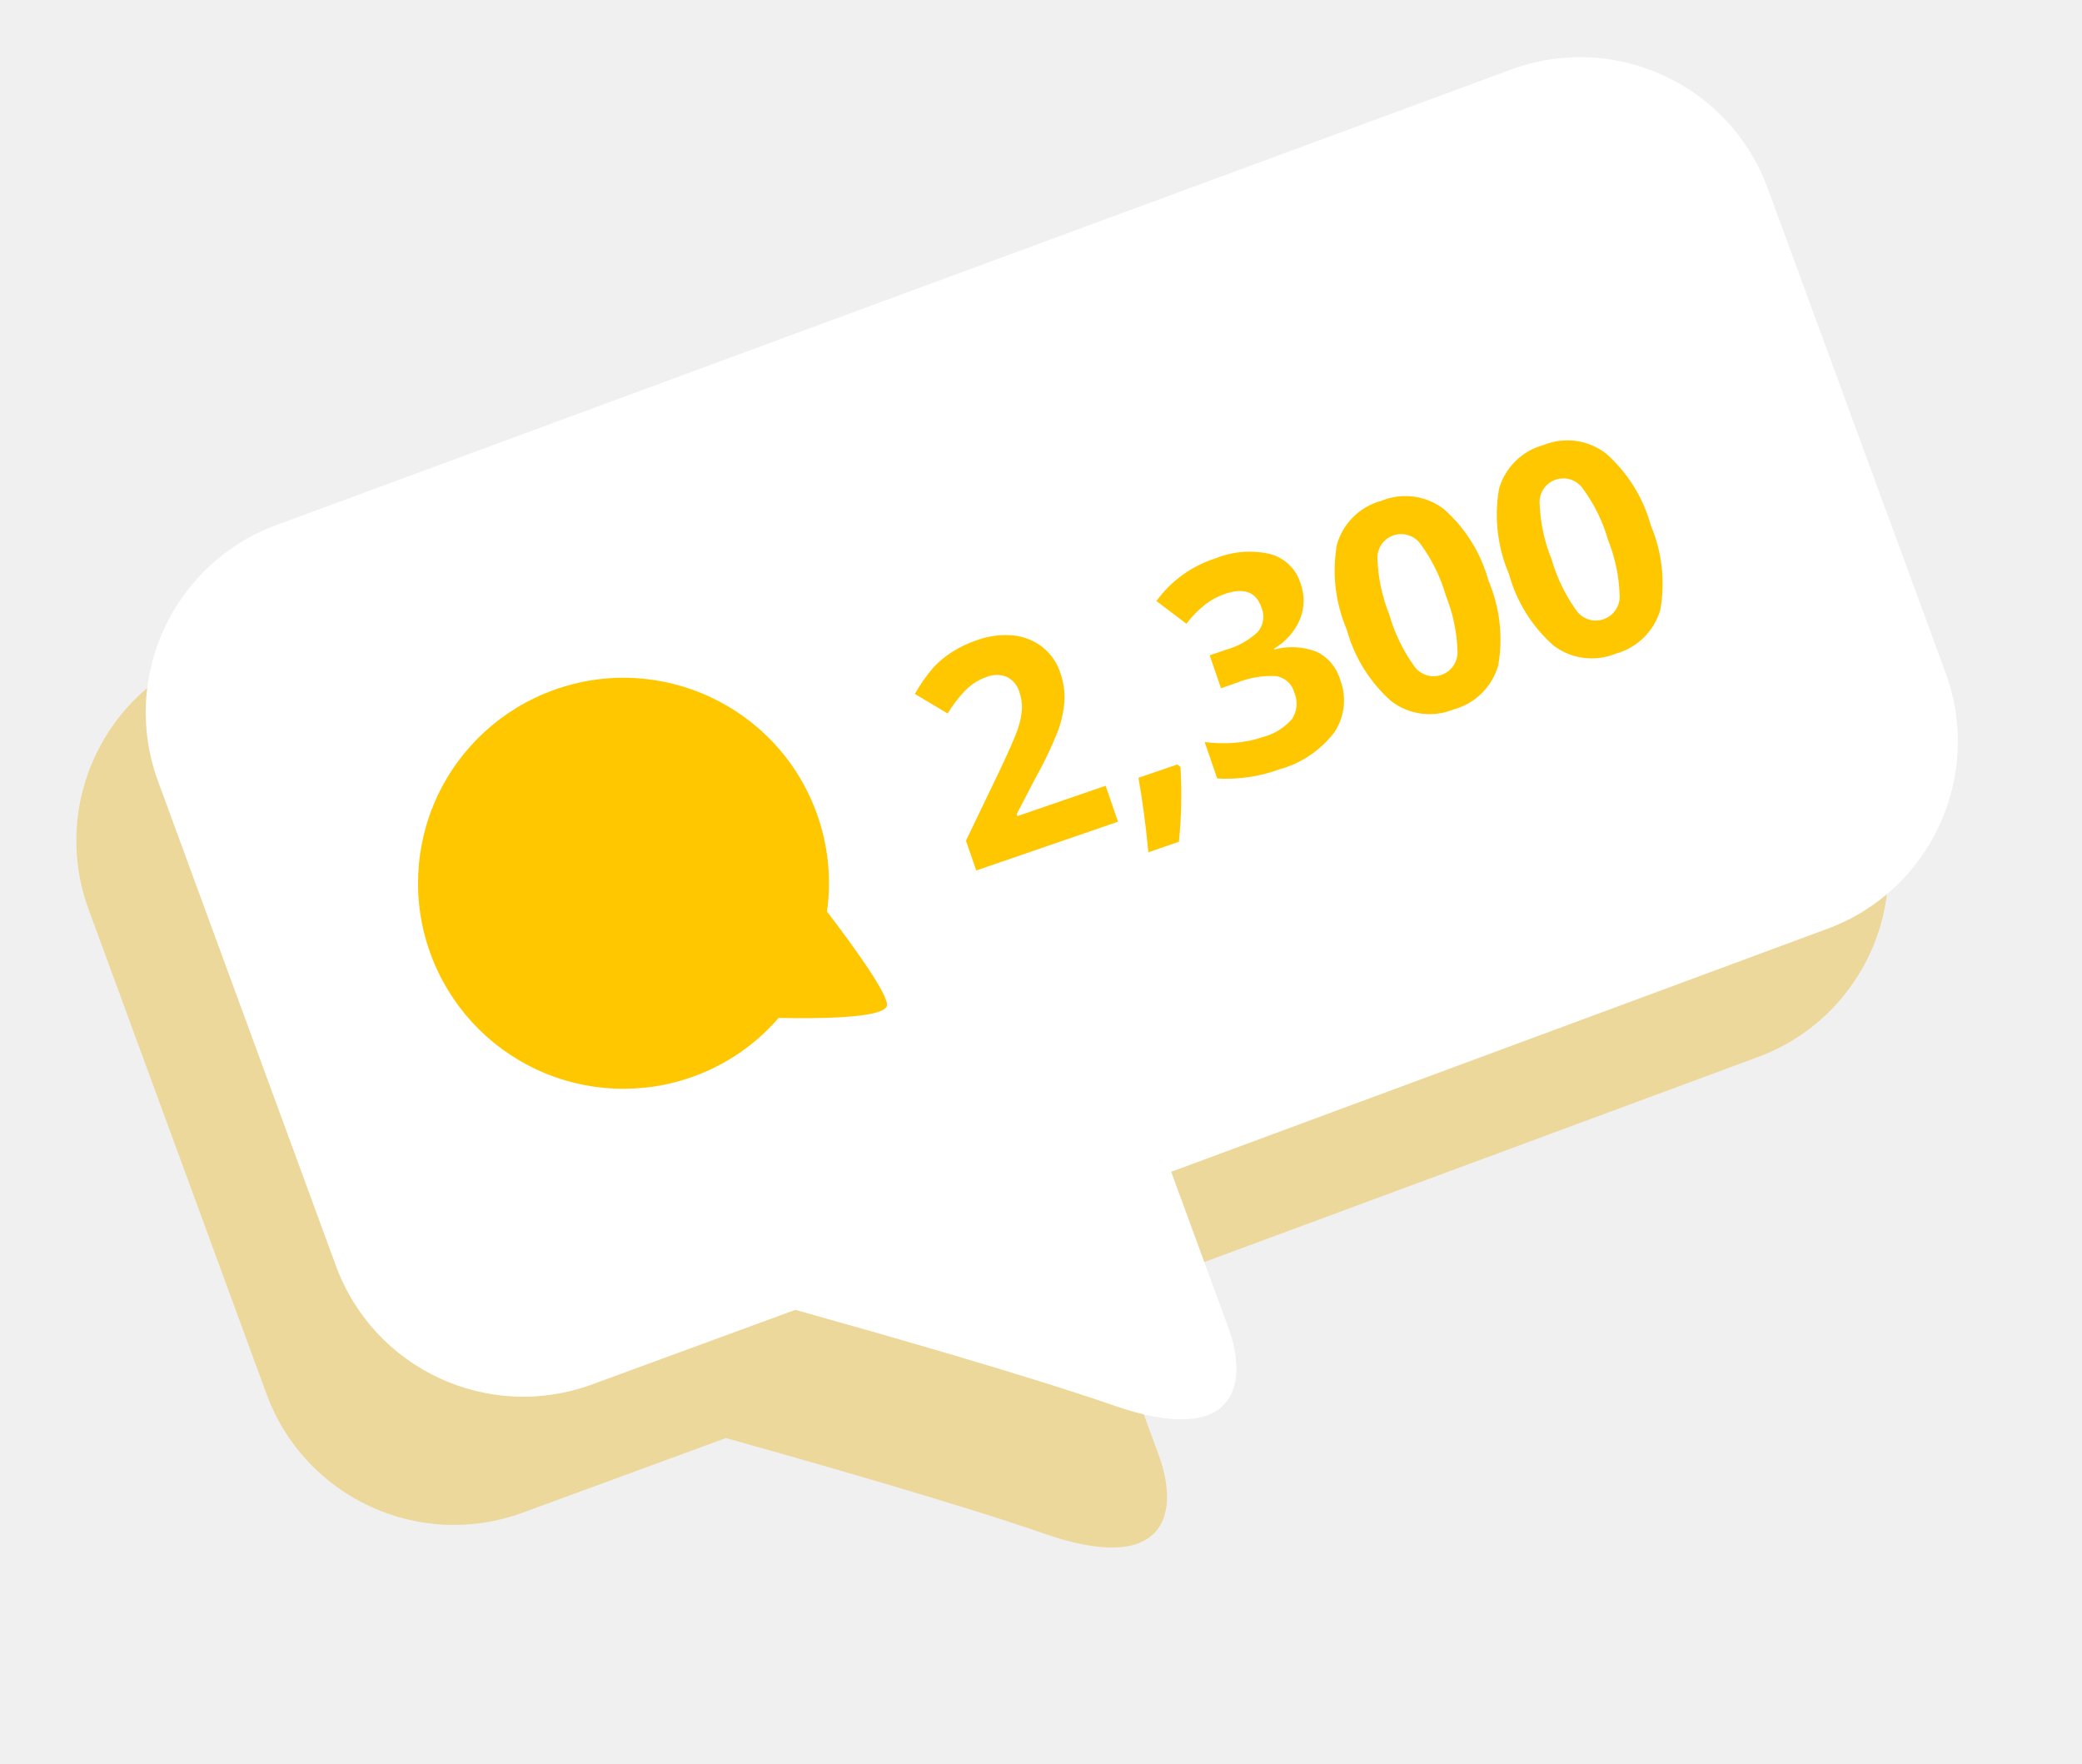
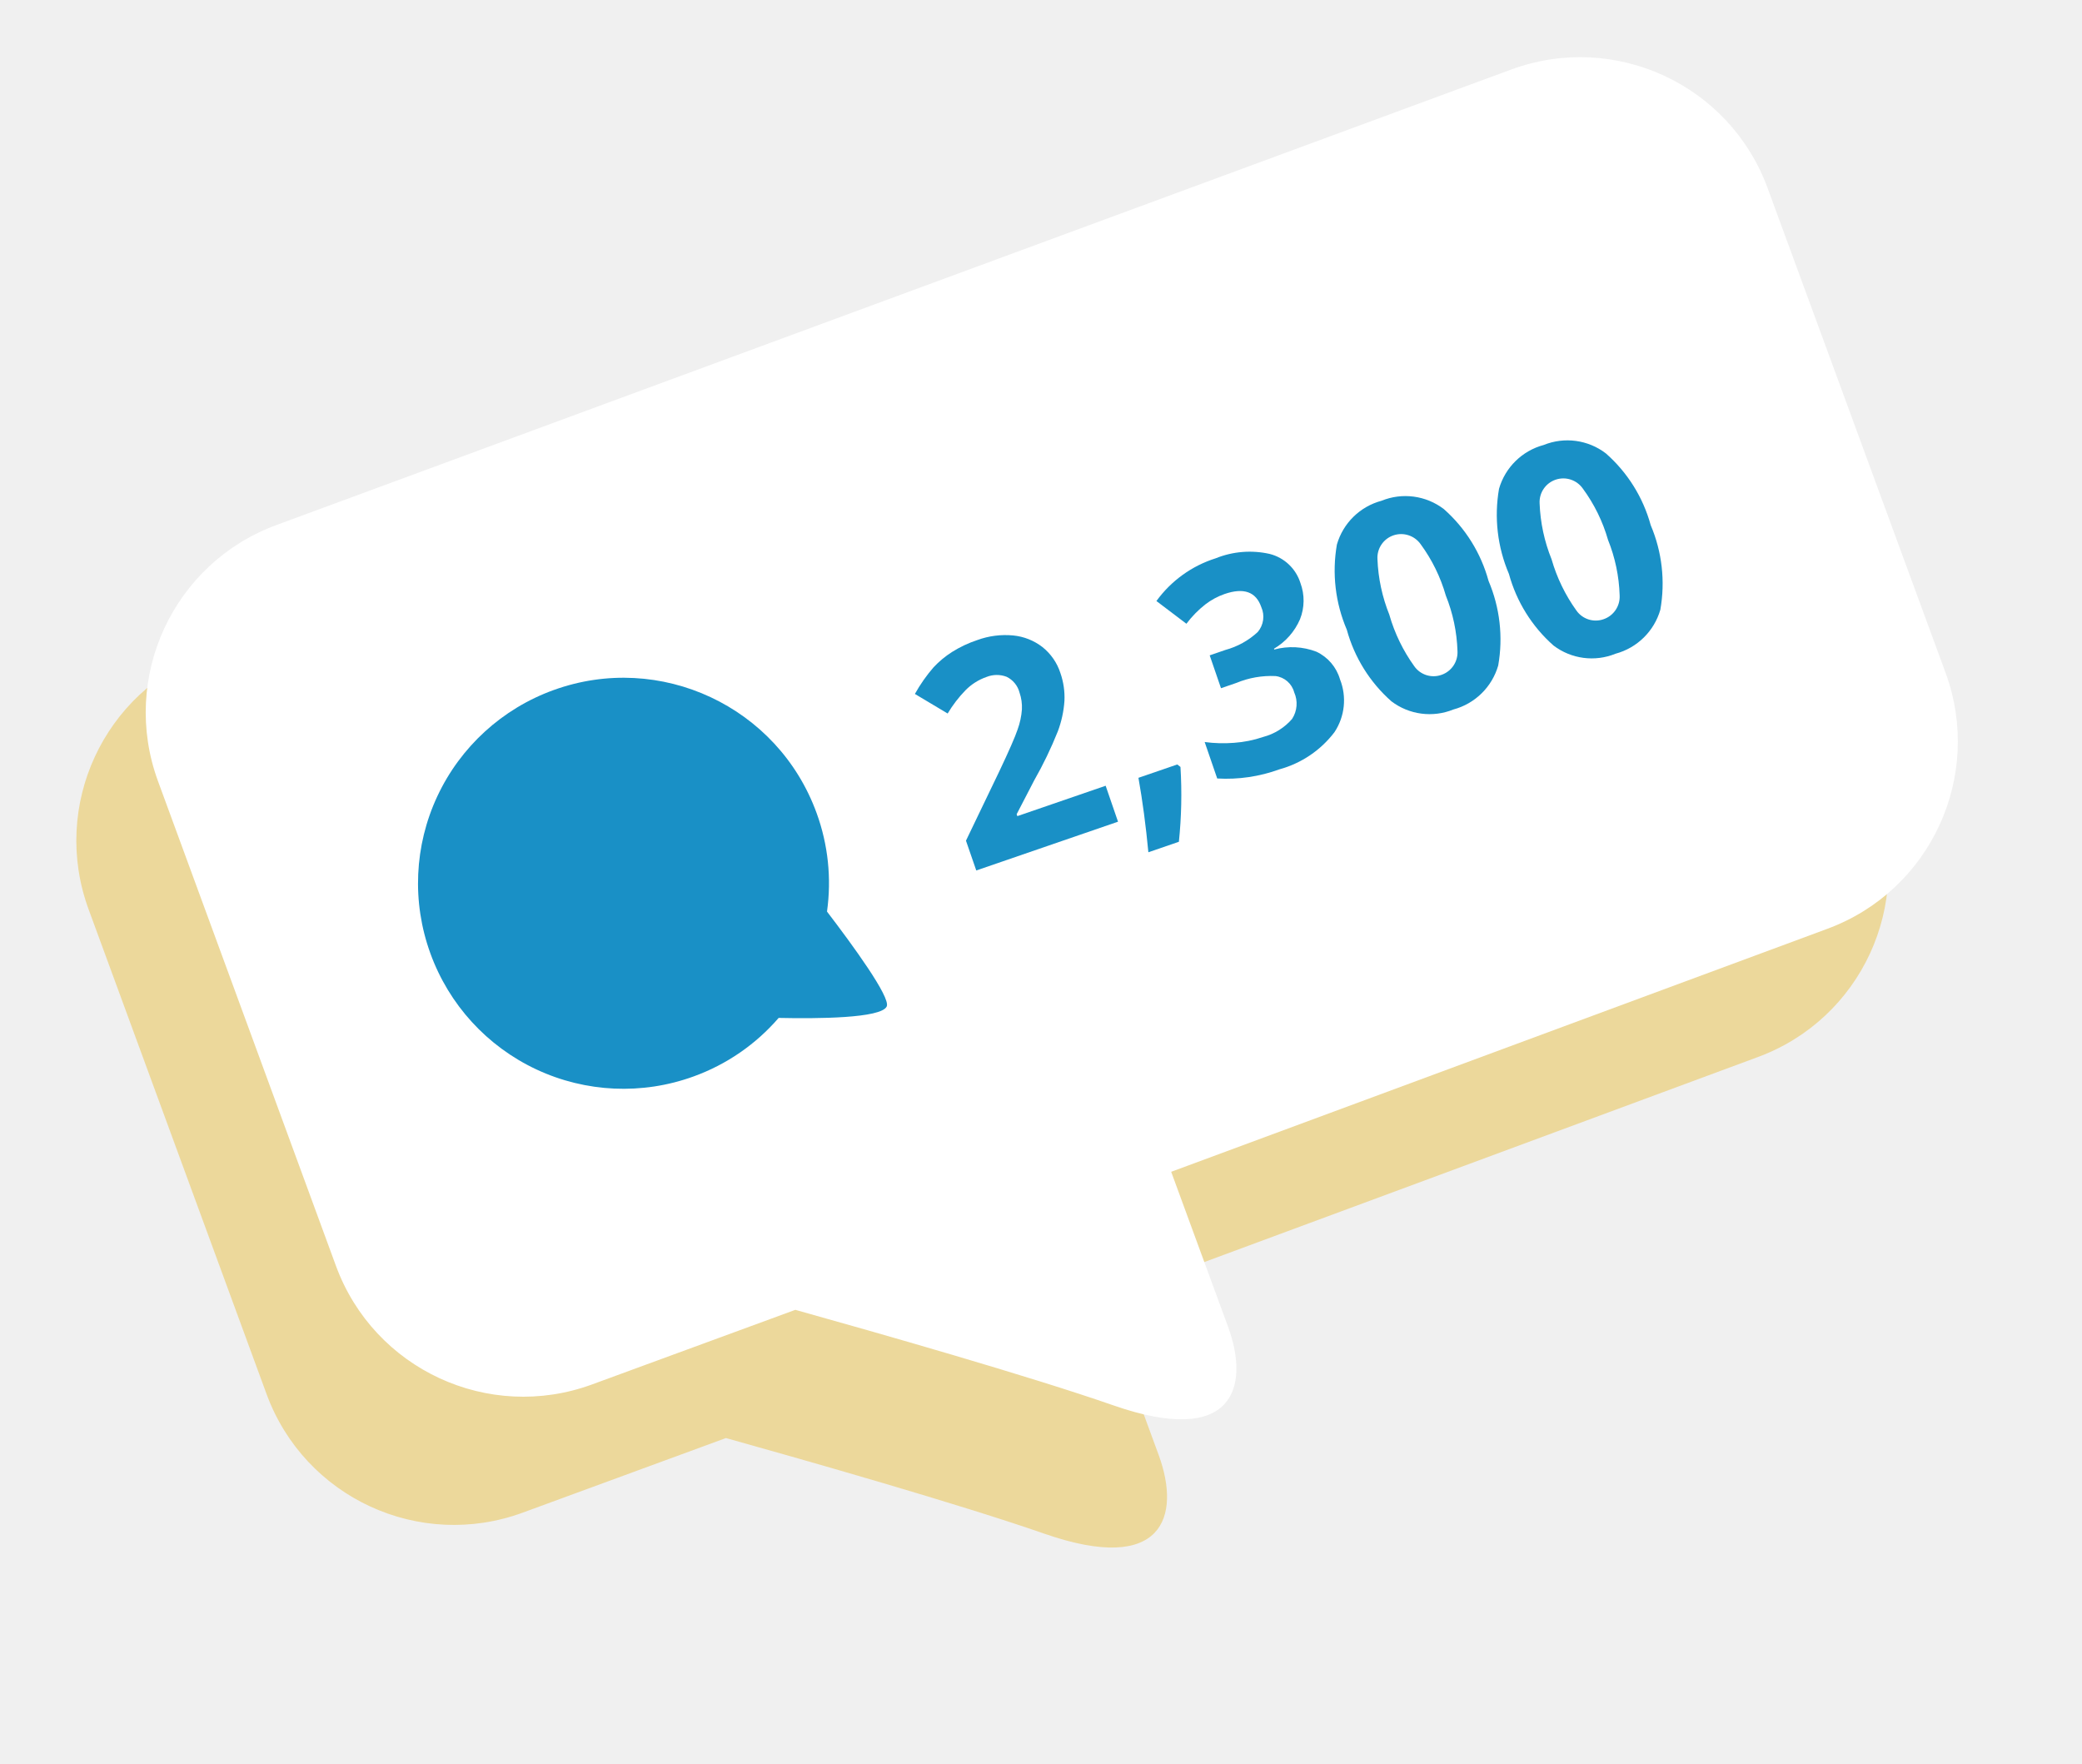
<svg xmlns="http://www.w3.org/2000/svg" width="93.29" height="79" viewBox="0 0 93.29 79">
  <g transform="matrix(0.966, -0.259, 0.259, 0.966, 78.539, -116.937)">
    <path d="M-104.747,123.106l58.725-5.384a8.943,8.943,0,0,1,9.71,8.1l2.078,23.042a8.941,8.941,0,0,1-8.1,9.71l-31.2,2.9c.177,1.963.485,5.382.664,7.364.262,2.9-1.181,5.264-5.868,2.076-3.32-2.257-9.392-5.893-12.661-7.828l-9.659.87a8.942,8.942,0,0,1-9.71-8.1l-2.078-23.043A8.942,8.942,0,0,1-104.747,123.106Z" transform="translate(0 0.16)" fill="#f7cb48" opacity="0.49" style="mix-blend-mode:multiply;isolation:isolate" />
    <path d="M-100.407,118.523l58.725-5.384a8.944,8.944,0,0,1,9.71,8.1l2.078,23.043a8.942,8.942,0,0,1-8.1,9.709l-31.2,2.9c.177,1.963.485,5.382.663,7.364.262,2.9-1.18,5.264-5.868,2.076-3.319-2.257-9.392-5.893-12.661-7.828l-9.659.87a8.942,8.942,0,0,1-9.71-8.1l-2.078-23.043A8.943,8.943,0,0,1-100.407,118.523Z" transform="translate(0.151 0)" fill="#fff" />
-     <path d="M-81.4,141.106a9.163,9.163,0,0,0,.694-4.374,9.205,9.205,0,0,0-9.961-8.382,9.2,9.2,0,0,0-8.382,9.961,9.2,9.2,0,0,0,9.961,8.382,9.145,9.145,0,0,0,4.362-1.546c1.631.476,4.435,1.212,4.81.757C-79.633,145.56-80.692,142.826-81.4,141.106Z" transform="translate(0.482 0.531)" fill="#ffc700" />
+     <path d="M-81.4,141.106a9.163,9.163,0,0,0,.694-4.374,9.205,9.205,0,0,0-9.961-8.382,9.2,9.2,0,0,0-8.382,9.961,9.2,9.2,0,0,0,9.961,8.382,9.145,9.145,0,0,0,4.362-1.546c1.631.476,4.435,1.212,4.81.757C-79.633,145.56-80.692,142.826-81.4,141.106Z" transform="translate(0.482 0.531)" fill="#1990c6" />
    <g transform="translate(-74.584 129.756)">
-       <path d="M-68.574,140.5l-6.7.466-.1-1.409,2.235-2.6q.994-1.167,1.291-1.614a3.346,3.346,0,0,0,.417-.814,2.006,2.006,0,0,0,.093-.758,1.09,1.09,0,0,0-.378-.836,1.237,1.237,0,0,0-.868-.224,2.453,2.453,0,0,0-1.064.331,5.642,5.642,0,0,0-1.043.8l-1.191-1.227a7.124,7.124,0,0,1,1.114-.934,4.249,4.249,0,0,1,.988-.453,5.156,5.156,0,0,1,1.222-.22,3.666,3.666,0,0,1,1.609.217,2.539,2.539,0,0,1,1.132.843,2.445,2.445,0,0,1,.474,1.324,3.318,3.318,0,0,1-.147,1.257,4.8,4.8,0,0,1-.638,1.24,17.715,17.715,0,0,1-1.6,1.857L-72.873,139l.007.091,4.174-.29Z" transform="translate(75.876 -129.131)" fill="#ffc700" />
-       <path d="M-65.515,138.595a20.389,20.389,0,0,1-.937,3.22l-1.442.1q.3-1.773.434-3.337l1.835-.127Z" transform="translate(76.155 -128.871)" fill="#ffc700" />
-       <path d="M-58.3,132.315a2.26,2.26,0,0,1-.439,1.564,2.826,2.826,0,0,1-1.466.972l0,.039a3.054,3.054,0,0,1,1.8.583,1.979,1.979,0,0,1,.7,1.469,2.57,2.57,0,0,1-.853,2.223,4.638,4.638,0,0,1-2.811.969,6.958,6.958,0,0,1-2.8-.326l-.12-1.723a6.246,6.246,0,0,0,1.256.374,5.153,5.153,0,0,0,1.337.085,2.578,2.578,0,0,0,1.458-.444,1.251,1.251,0,0,0,.4-1.127.99.99,0,0,0-.616-.919,4.083,4.083,0,0,0-1.776-.159l-.728.051-.108-1.553.74-.052a3.477,3.477,0,0,0,1.609-.4,1.057,1.057,0,0,0,.444-1.036q-.075-1.088-1.437-.994a3.094,3.094,0,0,0-.95.225,4.658,4.658,0,0,0-1.047.619l-1.034-1.331a5.218,5.218,0,0,1,3.061-1.161,4.061,4.061,0,0,1,2.392.44A1.941,1.941,0,0,1-58.3,132.315Z" transform="translate(76.265 -129.158)" fill="#ffc700" />
-       <path d="M-50.4,134.426a6.7,6.7,0,0,1-.564,3.773,2.861,2.861,0,0,1-2.45,1.382A2.829,2.829,0,0,1-56,138.509a6.6,6.6,0,0,1-1.1-3.617,6.754,6.754,0,0,1,.559-3.8,2.845,2.845,0,0,1,2.439-1.377A2.836,2.836,0,0,1-51.5,130.8,6.61,6.61,0,0,1-50.4,134.426Zm-4.686.326a7.453,7.453,0,0,0,.481,2.5,1.056,1.056,0,0,0,1.078.692,1.068,1.068,0,0,0,.969-.844,7.269,7.269,0,0,0,.139-2.538,7.262,7.262,0,0,0-.493-2.512,1.072,1.072,0,0,0-1.072-.7,1.061,1.061,0,0,0-.97.84A7.458,7.458,0,0,0-55.084,134.752Z" transform="translate(76.53 -129.176)" fill="#ffc700" />
-       <path d="M-42.995,133.912a6.7,6.7,0,0,1-.565,3.773,2.863,2.863,0,0,1-2.449,1.382,2.827,2.827,0,0,1-2.587-1.072,6.6,6.6,0,0,1-1.1-3.617,6.763,6.763,0,0,1,.559-3.8,2.85,2.85,0,0,1,2.44-1.377,2.833,2.833,0,0,1,2.593,1.084A6.6,6.6,0,0,1-42.995,133.912Zm-4.686.325a7.46,7.46,0,0,0,.48,2.506,1.058,1.058,0,0,0,1.078.692,1.068,1.068,0,0,0,.969-.844,7.258,7.258,0,0,0,.141-2.538,7.252,7.252,0,0,0-.495-2.512,1.068,1.068,0,0,0-1.072-.7,1.061,1.061,0,0,0-.97.84A7.433,7.433,0,0,0-47.681,134.237Z" transform="translate(76.789 -129.194)" fill="#ffc700" />
+       <path d="M-68.574,140.5l-6.7.466-.1-1.409,2.235-2.6q.994-1.167,1.291-1.614a3.346,3.346,0,0,0,.417-.814,2.006,2.006,0,0,0,.093-.758,1.09,1.09,0,0,0-.378-.836,1.237,1.237,0,0,0-.868-.224,2.453,2.453,0,0,0-1.064.331,5.642,5.642,0,0,0-1.043.8l-1.191-1.227a7.124,7.124,0,0,1,1.114-.934,4.249,4.249,0,0,1,.988-.453,5.156,5.156,0,0,1,1.222-.22,3.666,3.666,0,0,1,1.609.217,2.539,2.539,0,0,1,1.132.843,2.445,2.445,0,0,1,.474,1.324,3.318,3.318,0,0,1-.147,1.257,4.8,4.8,0,0,1-.638,1.24,17.715,17.715,0,0,1-1.6,1.857L-72.873,139l.007.091,4.174-.29Z" transform="translate(75.876 -129.131)" fill="#1990c6" />
+       <path d="M-65.515,138.595a20.389,20.389,0,0,1-.937,3.22l-1.442.1q.3-1.773.434-3.337l1.835-.127Z" transform="translate(76.155 -128.871)" fill="#1990c6" />
+       <path d="M-58.3,132.315a2.26,2.26,0,0,1-.439,1.564,2.826,2.826,0,0,1-1.466.972l0,.039a3.054,3.054,0,0,1,1.8.583,1.979,1.979,0,0,1,.7,1.469,2.57,2.57,0,0,1-.853,2.223,4.638,4.638,0,0,1-2.811.969,6.958,6.958,0,0,1-2.8-.326l-.12-1.723a6.246,6.246,0,0,0,1.256.374,5.153,5.153,0,0,0,1.337.085,2.578,2.578,0,0,0,1.458-.444,1.251,1.251,0,0,0,.4-1.127.99.99,0,0,0-.616-.919,4.083,4.083,0,0,0-1.776-.159l-.728.051-.108-1.553.74-.052a3.477,3.477,0,0,0,1.609-.4,1.057,1.057,0,0,0,.444-1.036q-.075-1.088-1.437-.994a3.094,3.094,0,0,0-.95.225,4.658,4.658,0,0,0-1.047.619l-1.034-1.331a5.218,5.218,0,0,1,3.061-1.161,4.061,4.061,0,0,1,2.392.44A1.941,1.941,0,0,1-58.3,132.315Z" transform="translate(76.265 -129.158)" fill="#1990c6" />
+       <path d="M-50.4,134.426a6.7,6.7,0,0,1-.564,3.773,2.861,2.861,0,0,1-2.45,1.382A2.829,2.829,0,0,1-56,138.509a6.6,6.6,0,0,1-1.1-3.617,6.754,6.754,0,0,1,.559-3.8,2.845,2.845,0,0,1,2.439-1.377A2.836,2.836,0,0,1-51.5,130.8,6.61,6.61,0,0,1-50.4,134.426Zm-4.686.326a7.453,7.453,0,0,0,.481,2.5,1.056,1.056,0,0,0,1.078.692,1.068,1.068,0,0,0,.969-.844,7.269,7.269,0,0,0,.139-2.538,7.262,7.262,0,0,0-.493-2.512,1.072,1.072,0,0,0-1.072-.7,1.061,1.061,0,0,0-.97.84A7.458,7.458,0,0,0-55.084,134.752Z" transform="translate(76.53 -129.176)" fill="#1990c6" />
+       <path d="M-42.995,133.912a6.7,6.7,0,0,1-.565,3.773,2.863,2.863,0,0,1-2.449,1.382,2.827,2.827,0,0,1-2.587-1.072,6.6,6.6,0,0,1-1.1-3.617,6.763,6.763,0,0,1,.559-3.8,2.85,2.85,0,0,1,2.44-1.377,2.833,2.833,0,0,1,2.593,1.084A6.6,6.6,0,0,1-42.995,133.912Zm-4.686.325a7.46,7.46,0,0,0,.48,2.506,1.058,1.058,0,0,0,1.078.692,1.068,1.068,0,0,0,.969-.844,7.258,7.258,0,0,0,.141-2.538,7.252,7.252,0,0,0-.495-2.512,1.068,1.068,0,0,0-1.072-.7,1.061,1.061,0,0,0-.97.84A7.433,7.433,0,0,0-47.681,134.237Z" transform="translate(76.789 -129.194)" fill="#1990c6" />
    </g>
  </g>
</svg>
